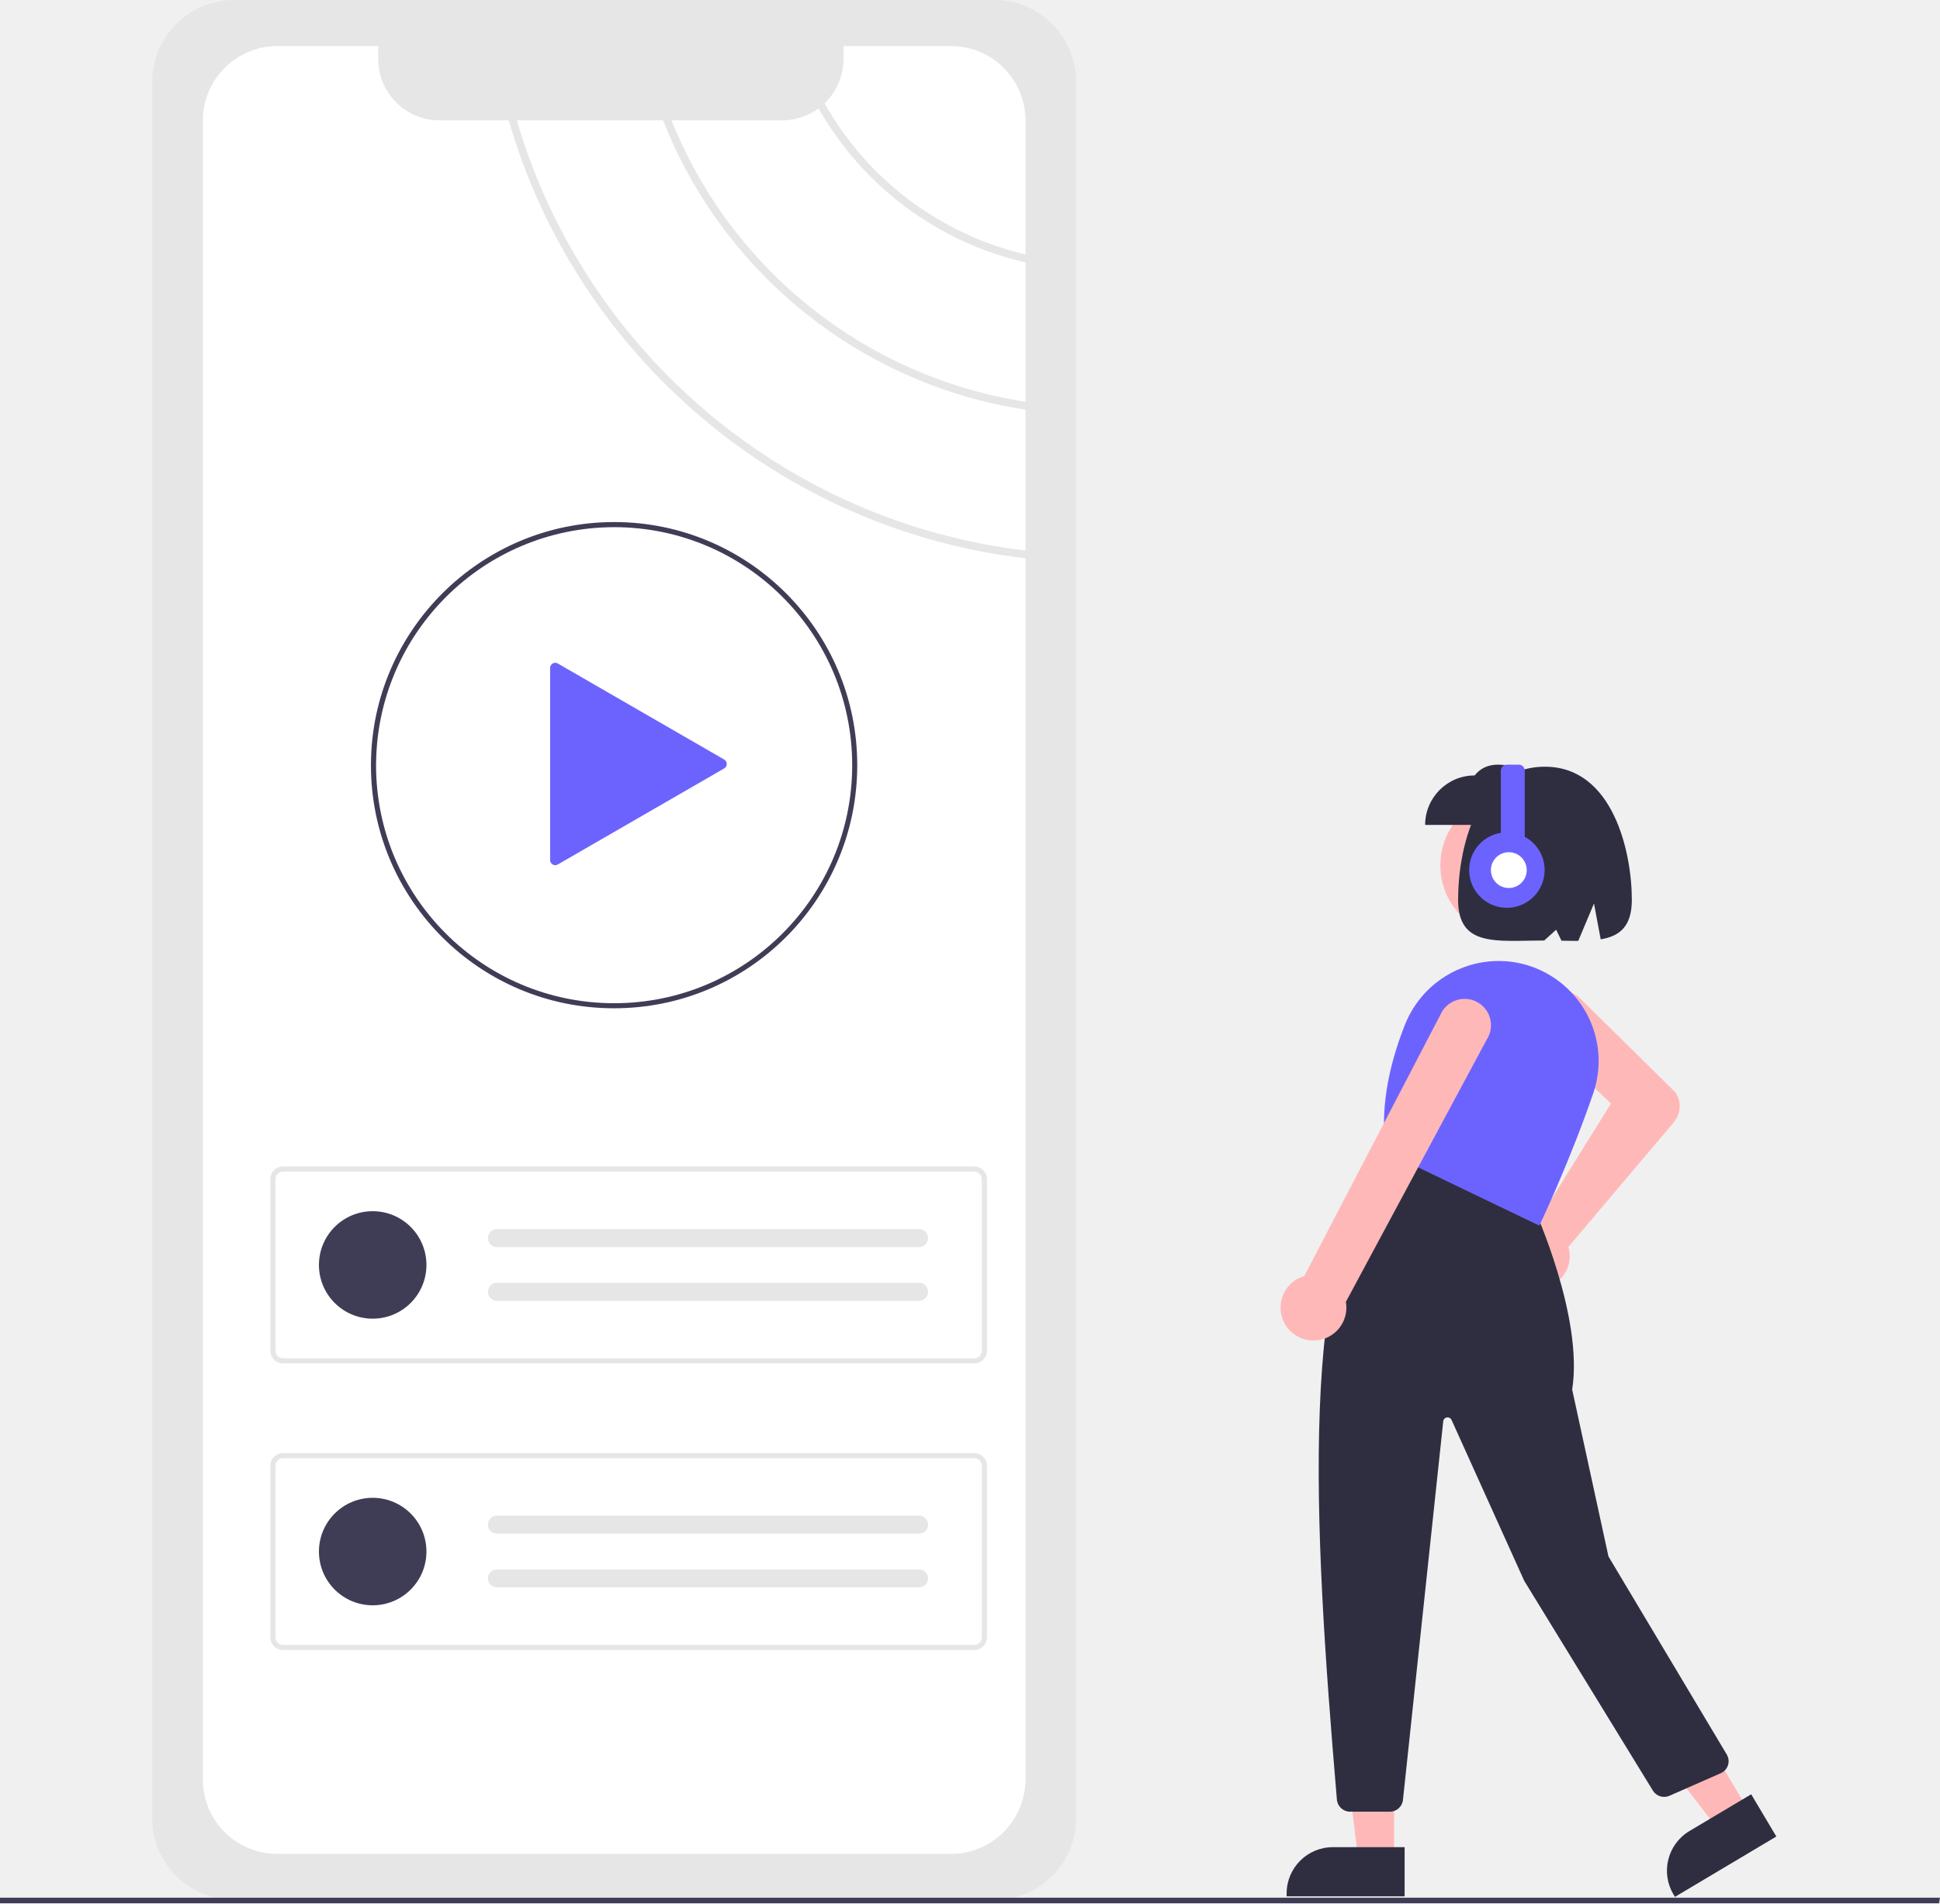
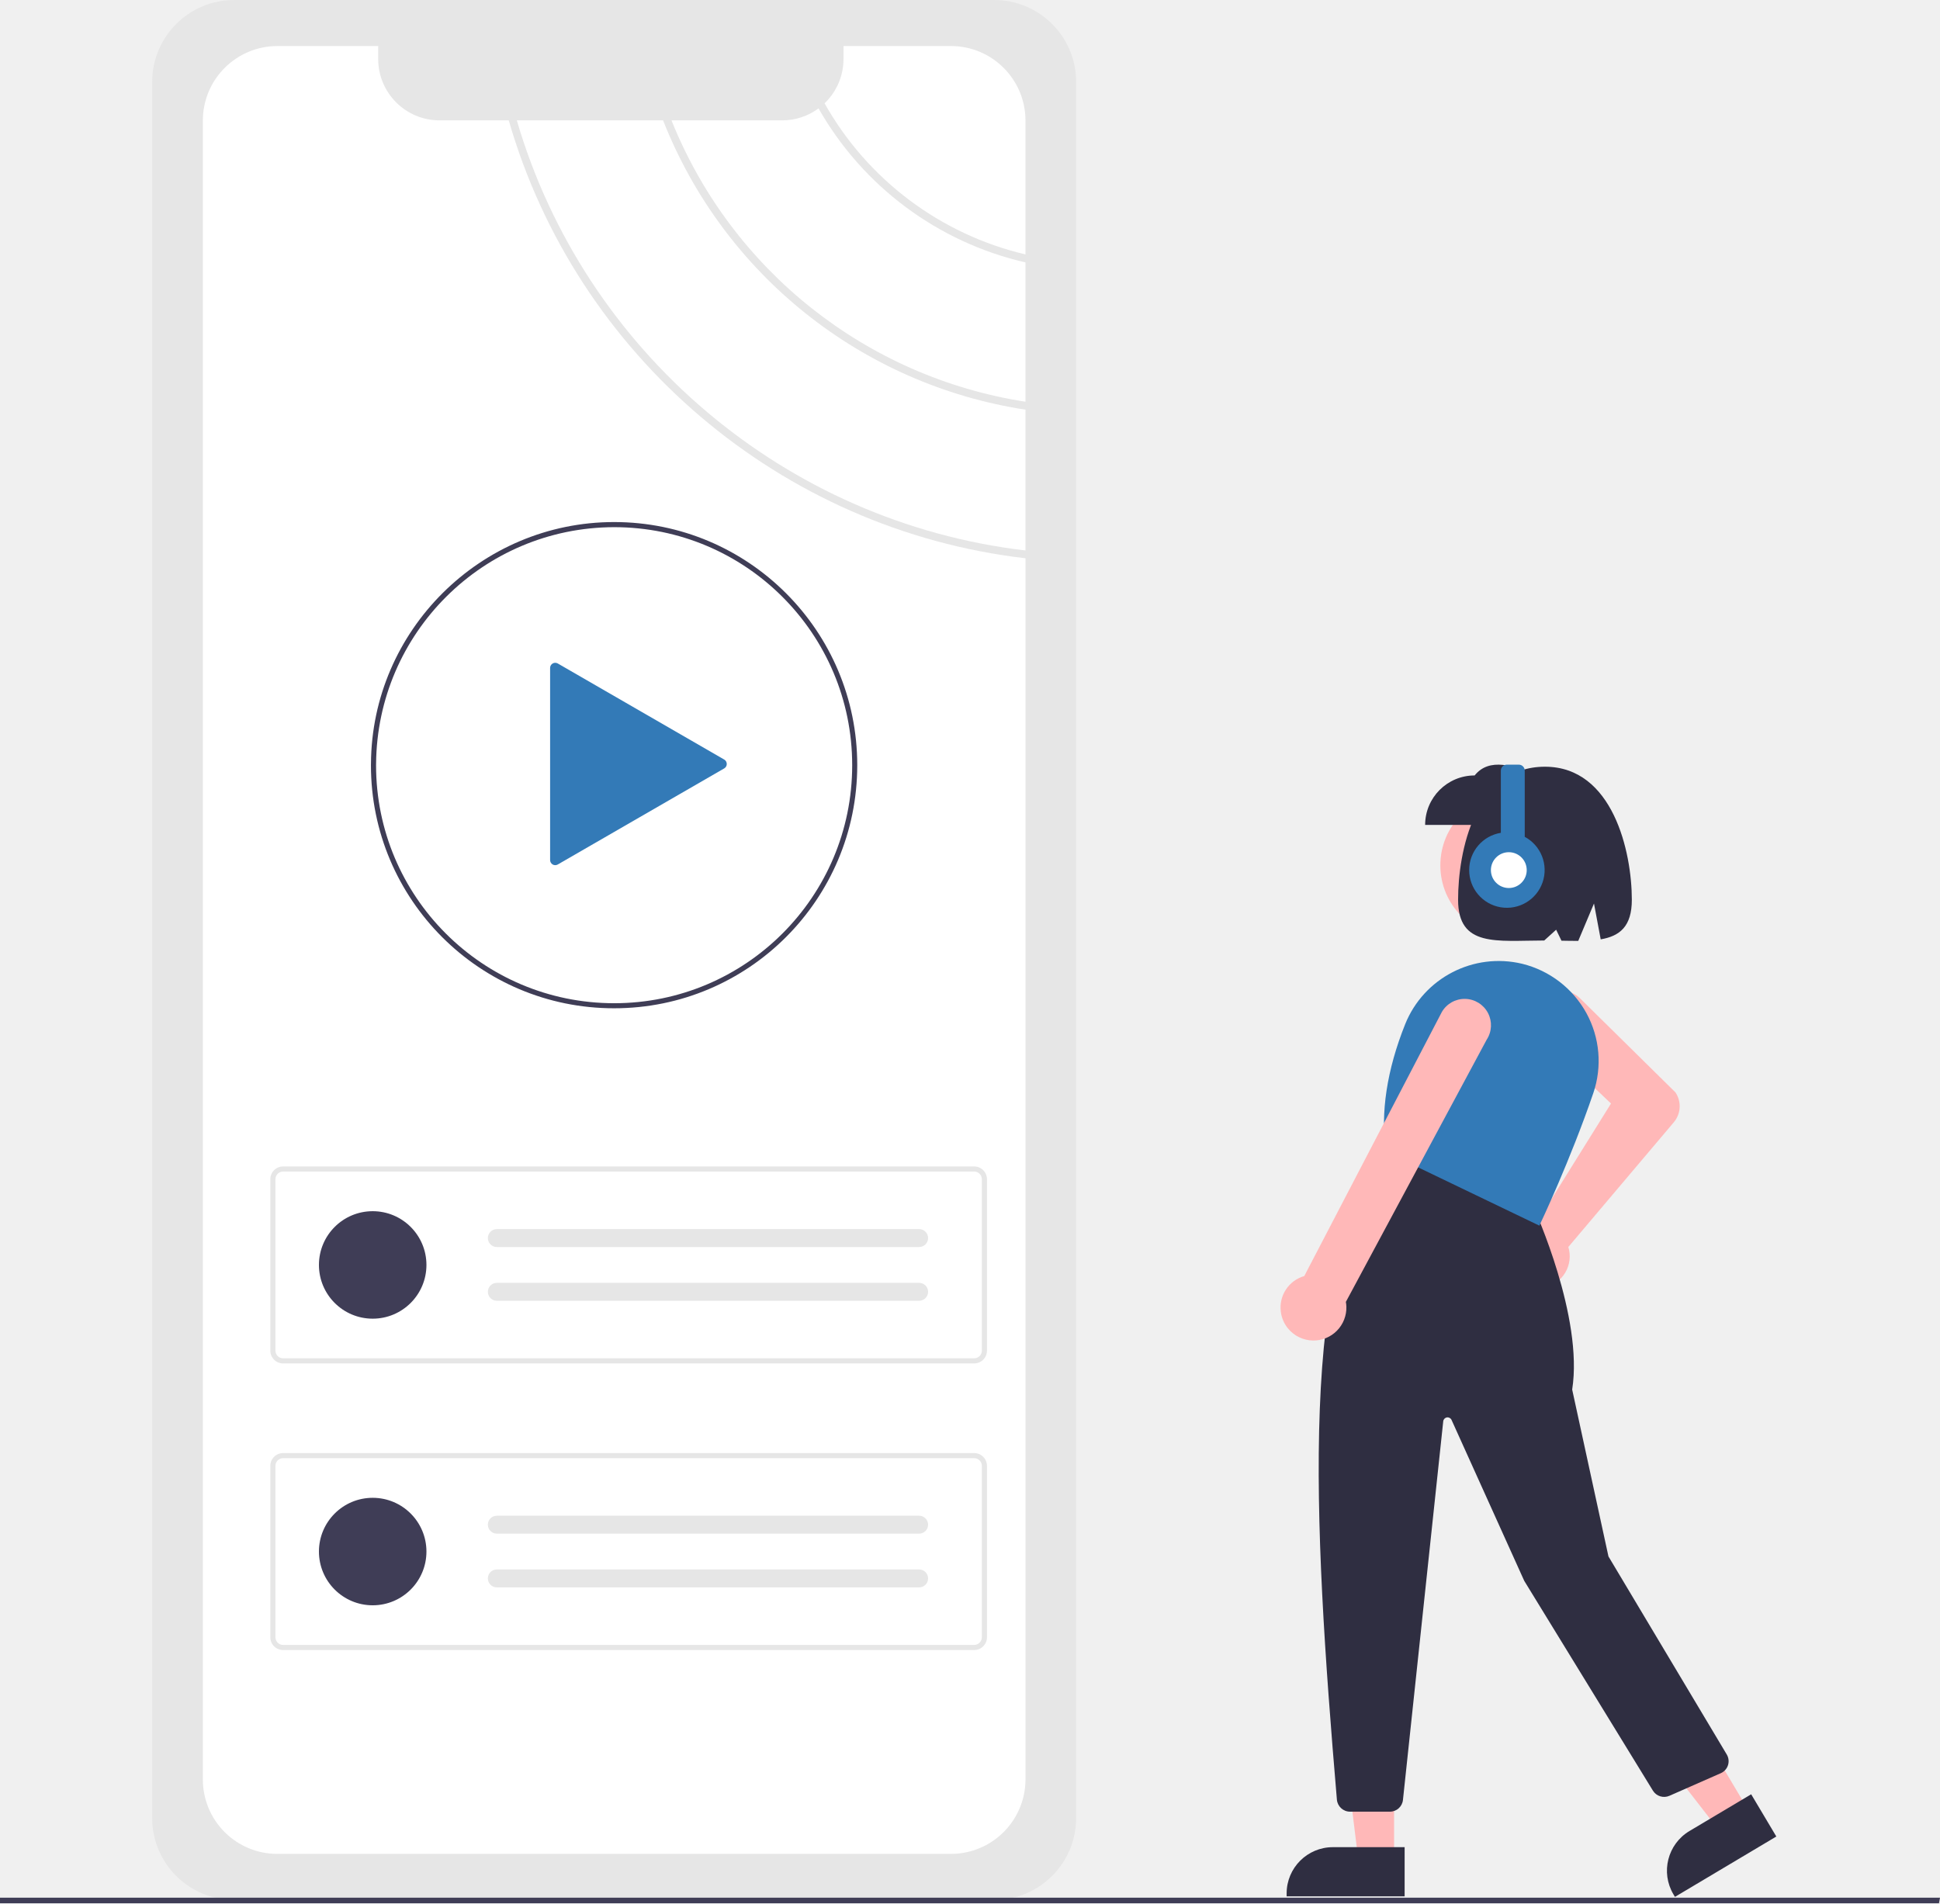
<svg xmlns="http://www.w3.org/2000/svg" width="757.964" height="743.732" viewBox="0 0 757.964 743.732">
  <g id="Group_4" data-name="Group 4" transform="translate(-221 -78)">
    <path id="Path_31" data-name="Path 31" d="M312.471,78.134a32.036,32.036,0,0,0-32,32V788.562a32.036,32.036,0,0,0,32,32h297a32.037,32.037,0,0,0,32-32V110.134a32.036,32.036,0,0,0-32-32Z" transform="translate(-0.018 -0.134)" fill="#e6e6e6" />
    <path id="Path_32" data-name="Path 32" d="M621.676,235.116v-54.44a125.247,125.247,0,0,1-80.859-60.189h0a23.789,23.789,0,0,1-14.22,4.68H483.368A178.549,178.549,0,0,0,621.676,235.116Z" transform="translate(-0.018 -0.134)" fill="#fff" />
    <path id="Path_33" data-name="Path 33" d="M621.676,177.556v-52.3a29.121,29.121,0,0,0-29.13-29.13h-41.97v5.05a23.917,23.917,0,0,1-7.4,17.329,122.3,122.3,0,0,0,78.5,59.049Z" transform="translate(-0.018 -0.134)" fill="#fff" />
    <path id="Path_34" data-name="Path 34" d="M419.787,125.168H392.756a23.987,23.987,0,0,1-23.98-23.99v-5.05H329.4a29.128,29.128,0,0,0-29.13,29.132v648.2a29.079,29.079,0,0,0,29.13,29.11h263.15a28.362,28.362,0,0,0,3.59-.22,29.146,29.146,0,0,0,25.54-28.89V296.286C525.967,285.2,446.218,216.907,419.787,125.168Z" transform="translate(-0.018 -0.134)" fill="#fff" />
    <path id="Path_35" data-name="Path 35" d="M480.088,125.168h-57.14c26.3,90.039,104.68,157.028,198.729,168.068v-55.02A181.668,181.668,0,0,1,480.087,125.168Z" transform="translate(-0.018 -0.134)" fill="#fff" />
    <path id="Path_36" data-name="Path 36" d="M601.63,610.915h-270a5.006,5.006,0,0,1-5-5V538.94a5.006,5.006,0,0,1,5-5h270a5.006,5.006,0,0,1,5,5v66.976A5.006,5.006,0,0,1,601.63,610.915Zm-270-74.976a3,3,0,0,0-3,3v66.976a3,3,0,0,0,3,3h270a3,3,0,0,0,3-3V538.94a3,3,0,0,0-3-3Z" transform="translate(-0.018 -0.134)" fill="#e6e6e6" />
    <circle id="Ellipse_4" data-name="Ellipse 4" cx="21" cy="21" r="21" transform="translate(345.611 551.293)" fill="#3f3d56" />
    <path id="Path_37" data-name="Path 37" d="M415.129,558.427a3.5,3.5,0,0,0,0,7h165a3.5,3.5,0,1,0,0-7Z" transform="translate(-0.018 -0.134)" fill="#e6e6e6" />
    <path id="Path_38" data-name="Path 38" d="M415.129,579.427a3.5,3.5,0,0,0,0,7h165a3.5,3.5,0,1,0,0-7Z" transform="translate(-0.018 -0.134)" fill="#e6e6e6" />
    <path id="Path_39" data-name="Path 39" d="M601.63,722.915h-270a5.006,5.006,0,0,1-5-5V650.94a5.006,5.006,0,0,1,5-5h270a5.006,5.006,0,0,1,5,5v66.976A5.006,5.006,0,0,1,601.63,722.915Zm-270-74.976a3,3,0,0,0-3,3v66.976a3,3,0,0,0,3,3h270a3,3,0,0,0,3-3V650.94a3,3,0,0,0-3-3Z" transform="translate(-0.018 -0.134)" fill="#e6e6e6" />
    <circle id="Ellipse_5" data-name="Ellipse 5" cx="21" cy="21" r="21" transform="translate(345.611 663.293)" fill="#3f3d56" />
    <path id="Path_40" data-name="Path 40" d="M415.129,670.427a3.5,3.5,0,0,0,0,7h165a3.5,3.5,0,1,0,0-7Z" transform="translate(-0.018 -0.134)" fill="#e6e6e6" />
    <path id="Path_41" data-name="Path 41" d="M415.129,691.427a3.5,3.5,0,0,0,0,7h165a3.5,3.5,0,1,0,0-7Z" transform="translate(-0.018 -0.134)" fill="#e6e6e6" />
    <path id="Path_42" data-name="Path 42" d="M460.947,471.93a94.96,94.96,0,0,1-95-95c0-.2,0-.408.012-.607.291-52.025,42.9-94.393,94.988-94.393a95,95,0,1,1,0,190Zm0-188a93.2,93.2,0,0,0-92.99,92.456c-.011.212-.01.383-.01.544a93.012,93.012,0,1,0,93-93Z" transform="translate(-0.018 0.07)" fill="#3f3d56" />
-     <path id="Path_43" data-name="Path 43" d="M503.97,381.529l-65.022-37.541a2,2,0,0,0-3,1.732V420.8a2,2,0,0,0,3,1.732l65.022-37.541a2,2,0,0,0,0-3.464l-65.022-37.541a2,2,0,0,0-3,1.732V420.8a2,2,0,0,0,3,1.732l65.022-37.541a2,2,0,0,0,0-3.464Z" transform="translate(-0.018 -6.721)" fill="#6c63ff" />
+     <path id="Path_43" data-name="Path 43" d="M503.97,381.529l-65.022-37.541a2,2,0,0,0-3,1.732V420.8a2,2,0,0,0,3,1.732l65.022-37.541a2,2,0,0,0,0-3.464l-65.022-37.541a2,2,0,0,0-3,1.732V420.8a2,2,0,0,0,3,1.732l65.022-37.541a2,2,0,0,0,0-3.464Z" transform="translate(-0.018 -6.721)" fill="#337ab7" />
    <path id="Path_54" data-name="Path 54" d="M757.569,743.732H0v-2.181H757.964Z" transform="translate(221 78)" fill="#3f3d56" />
    <g id="Group_1" data-name="Group 1" transform="translate(-869.284 495.958)">
      <circle id="Ellipse_3" data-name="Ellipse 3" cx="27.936" cy="27.936" r="27.936" transform="translate(1653.026 -107.758)" fill="#ffb8b8" />
      <path id="Path_21" data-name="Path 21" d="M812.723,631a12.514,12.514,0,0,1,9.466-16.1,11.893,11.893,0,0,1,1.66-.2l29.427-47.229L826.4,541.915A10.728,10.728,0,1,1,841.32,526.5l37.113,36.6.075.091a9.719,9.719,0,0,1-.676,11.584L836.6,623.534a11.733,11.733,0,0,1,.307,1.19,12.514,12.514,0,0,1-11.232,14.918q-.533.047-1.06.047A12.553,12.553,0,0,1,812.723,631Z" transform="translate(866.433 -554.209)" fill="#ffb8b8" />
      <path id="Path_22" data-name="Path 22" d="M589.772,539.948H575.827l-6.633-53.786,20.58,0Z" transform="translate(1045.18 -230.972)" fill="#ffb8b8" />
      <path id="Path_23" data-name="Path 23" d="M812.885,719.943l-46.1,0V718.8a18.069,18.069,0,0,1,18.07-18.069h28.031Z" transform="translate(826.191 -396.88)" fill="#2f2e41" />
      <path id="Path_24" data-name="Path 24" d="M674.777,526.174l-11.982,7.135-33.217-42.82,17.685-10.529Z" transform="translate(1098.774 -236.477)" fill="#ffb8b8" />
      <path id="Path_25" data-name="Path 25" d="M848.632,729.873l-.582-.977a18.07,18.07,0,0,1,6.281-24.77l24.085-14.341,9.826,16.5Z" transform="translate(896.059 -406.599)" fill="#2f2e41" />
      <path id="Path_26" data-name="Path 26" d="M780.531,810.423c-9.341-109.994-14.9-212.178,19.25-253.862l.264-.323,57.468,22.988.095.205c.194.422,19.306,42.463,14.848,70.741l14.175,65.206,46.219,77.391a5.12,5.12,0,0,1-2.333,7.311l-20.086,8.837a5.142,5.142,0,0,1-6.424-2.008L853.73,724.923l-28.4-62.883a1.706,1.706,0,0,0-3.252.522L806.338,810.535a5.109,5.109,0,0,1-5.089,4.577H785.633A5.153,5.153,0,0,1,780.531,810.423Z" transform="translate(832.083 -525.133)" fill="#2f2e41" />
-       <path id="Path_27" data-name="Path 27" d="M787.986,592.013l-.274-.131-.043-.3c-2.147-15.025.394-31.72,7.552-49.62a39.4,39.4,0,0,1,45.726-23.594h0a39.348,39.348,0,0,1,25.092,19.295,38.923,38.923,0,0,1,2.7,31.193c-9.024,26.388-20.73,51.078-20.848,51.324l-.245.515Z" transform="translate(844.072 -559.713)" fill="#6c63ff" />
+       <path id="Path_27" data-name="Path 27" d="M787.986,592.013l-.274-.131-.043-.3c-2.147-15.025.394-31.72,7.552-49.62a39.4,39.4,0,0,1,45.726-23.594h0a39.348,39.348,0,0,1,25.092,19.295,38.923,38.923,0,0,1,2.7,31.193c-9.024,26.388-20.73,51.078-20.848,51.324l-.245.515Z" transform="translate(844.072 -559.713)" fill="#337ab7" />
      <path id="Path_28" data-name="Path 28" d="M765.634,647.248a12.776,12.776,0,0,1,9.16-13.935l53.739-103.171a10.3,10.3,0,1,1,17.522,10.817L791.046,643.411a12.419,12.419,0,0,1,.2,1.888,12.861,12.861,0,0,1-13.033,13.208h0a12.873,12.873,0,0,1-9.87-4.834,12.713,12.713,0,0,1-2.714-6.425Z" transform="translate(825.073 -552.635)" fill="#ffb8b8" />
      <path id="Path_29" data-name="Path 29" d="M795.454,500.188h44.359V480.852c-9.736-3.868-19.264-7.158-25.023,0a19.336,19.336,0,0,0-19.336,19.336Z" transform="translate(851.636 -595.791)" fill="#2f2e41" />
      <path id="Path_30" data-name="Path 30" d="M836.215,477.059c26.519,0,33.941,33.24,33.941,51.993,0,10.458-4.729,14.2-12.162,15.464l-2.625-14-6.147,14.6c-2.088.01-4.281-.03-6.555-.072l-2.084-4.292-4.648,4.215c-18.616.028-33.661,2.741-33.661-15.917C802.274,510.3,808.784,477.059,836.215,477.059Z" transform="translate(857.69 -595.41)" fill="#2f2e41" />
    </g>
    <g id="Group_2" data-name="Group 2" transform="translate(684 38)">
-       <path id="Path_53" data-name="Path 53" d="M820.737,295.13V269.263a2.333,2.333,0,0,0-2.333-2.333h-4.666a2.333,2.333,0,0,0-2.333,2.333V293.57a14.745,14.745,0,1,0,9.331,1.56Z" transform="translate(-688.018 71.866)" fill="#6c63ff" />
+       <path id="Path_53" data-name="Path 53" d="M820.737,295.13V269.263a2.333,2.333,0,0,0-2.333-2.333h-4.666a2.333,2.333,0,0,0-2.333,2.333V293.57a14.745,14.745,0,1,0,9.331,1.56Z" transform="translate(-688.018 71.866)" fill="#337ab7" />
      <circle id="Ellipse_8" data-name="Ellipse 8" cx="6.998" cy="6.998" r="6.998" transform="translate(119.5 373.01)" fill="#fff" />
    </g>
  </g>
</svg>
